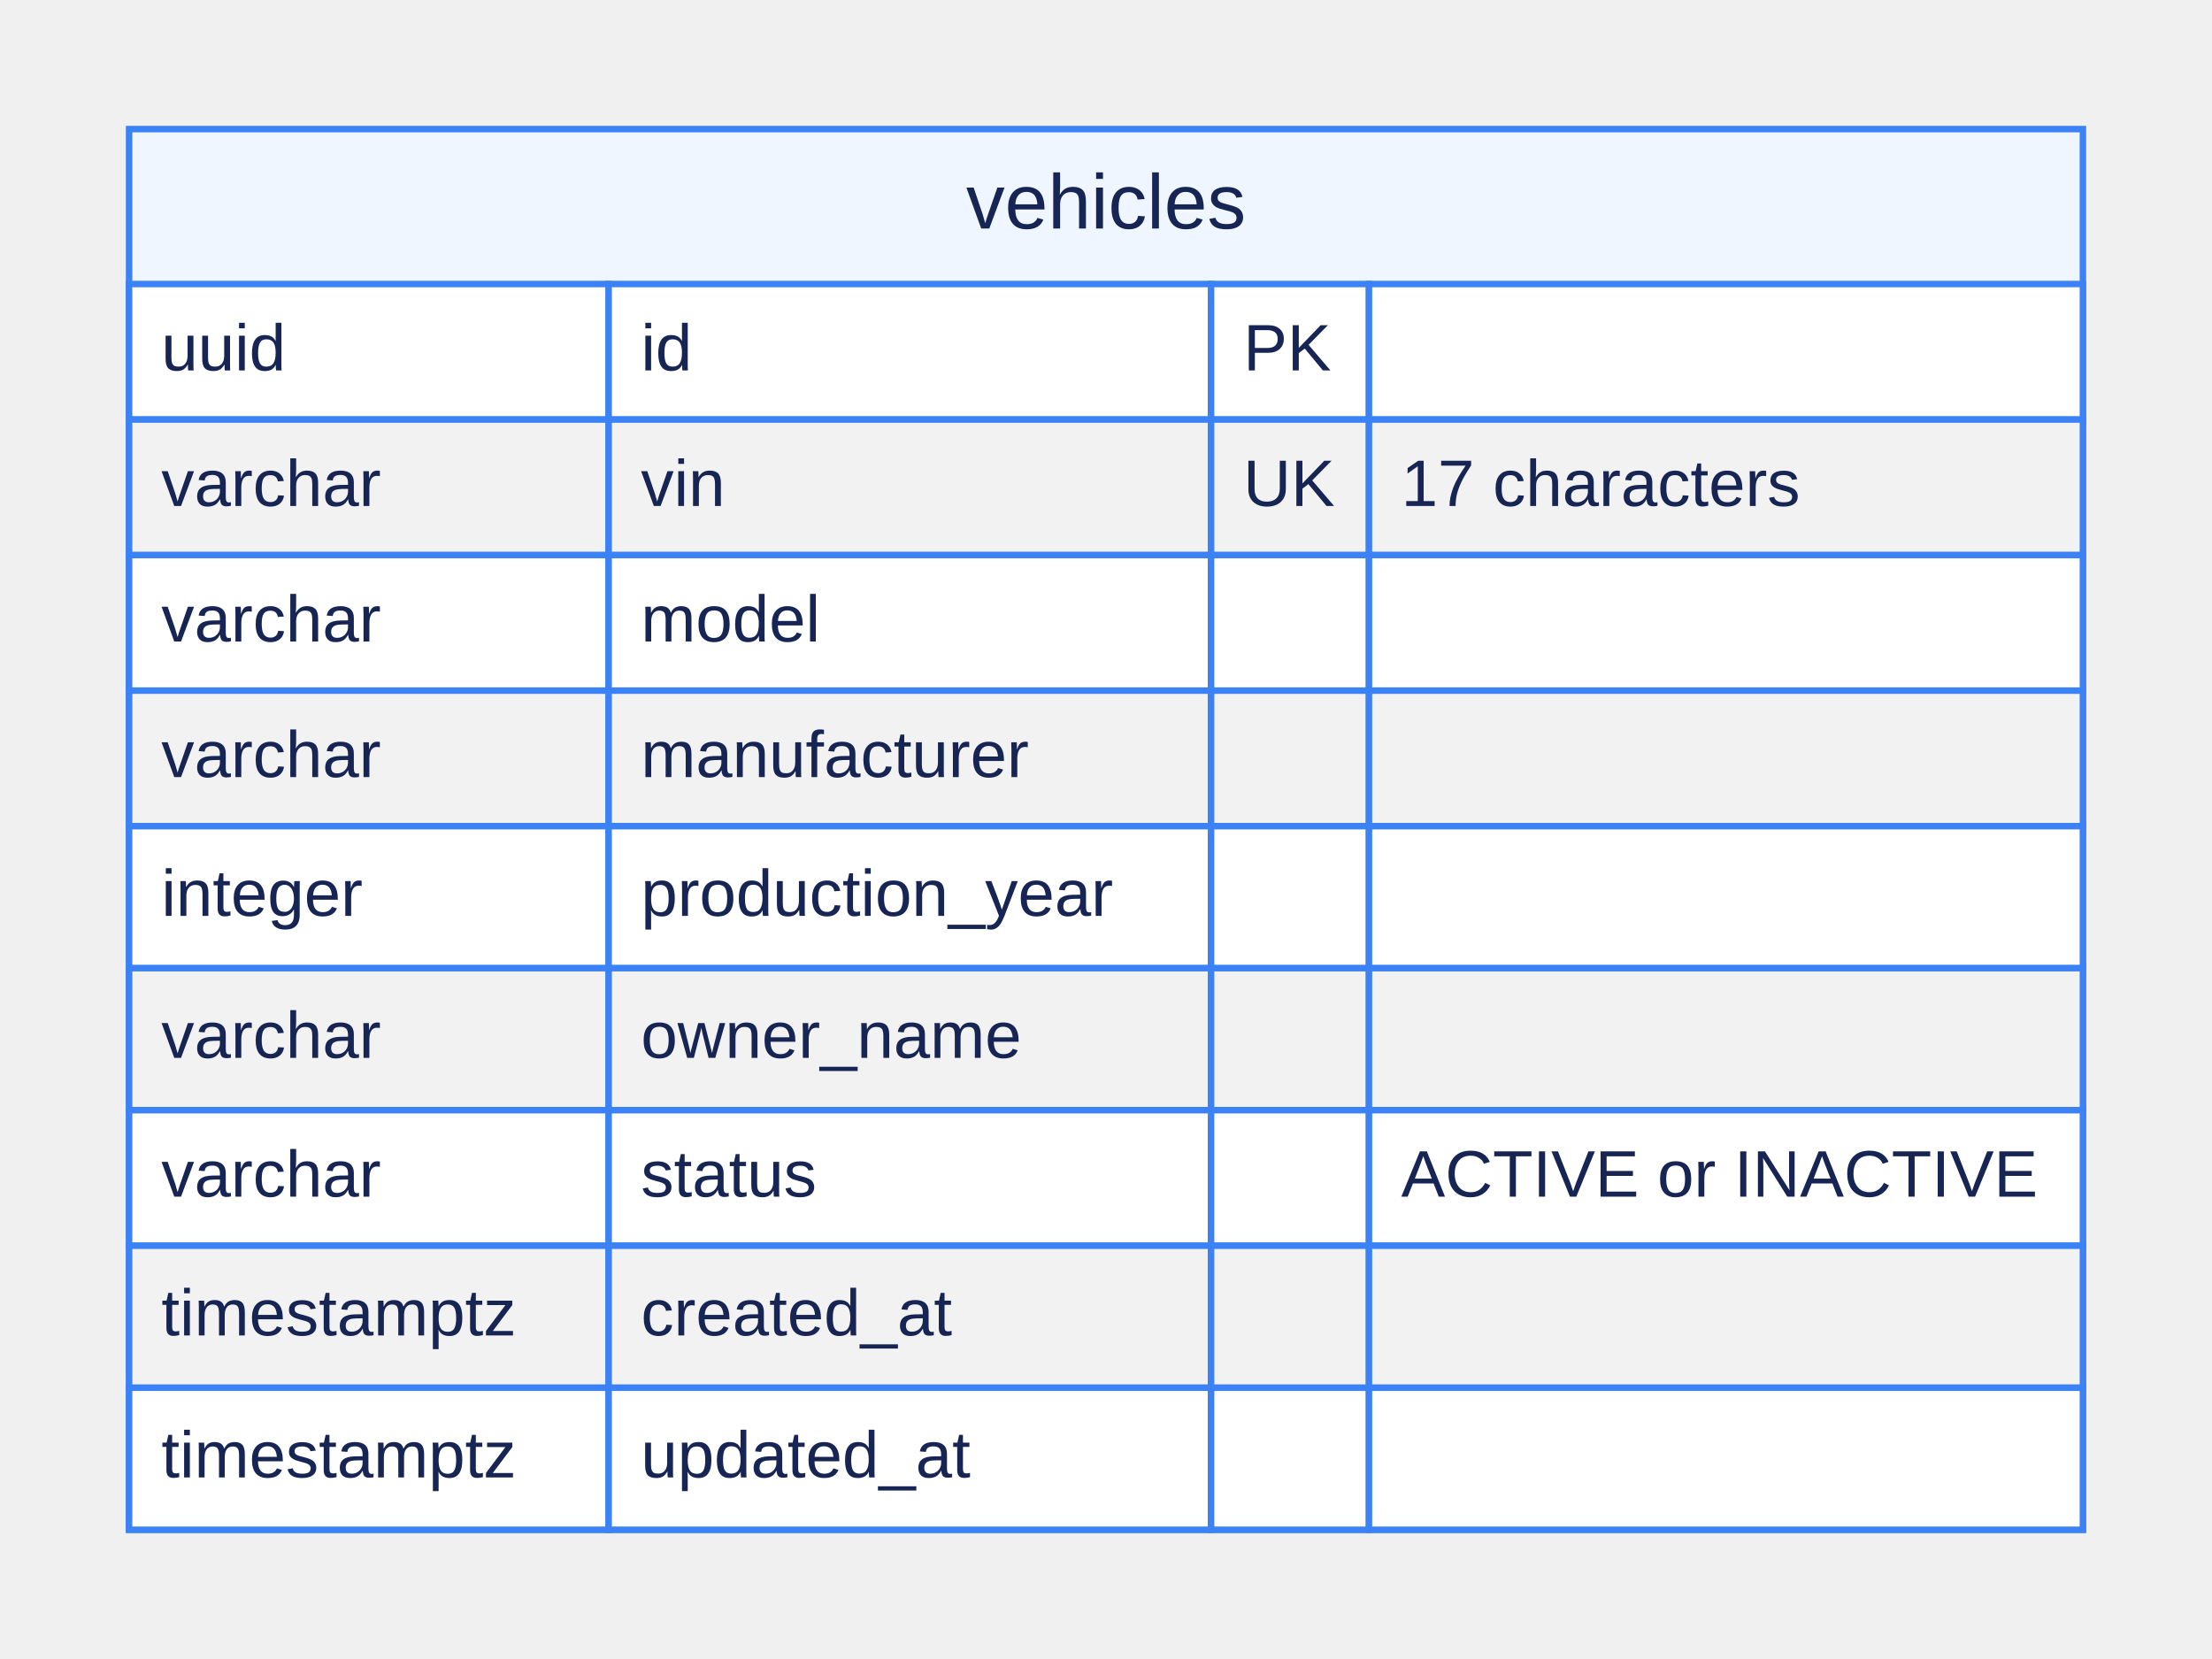
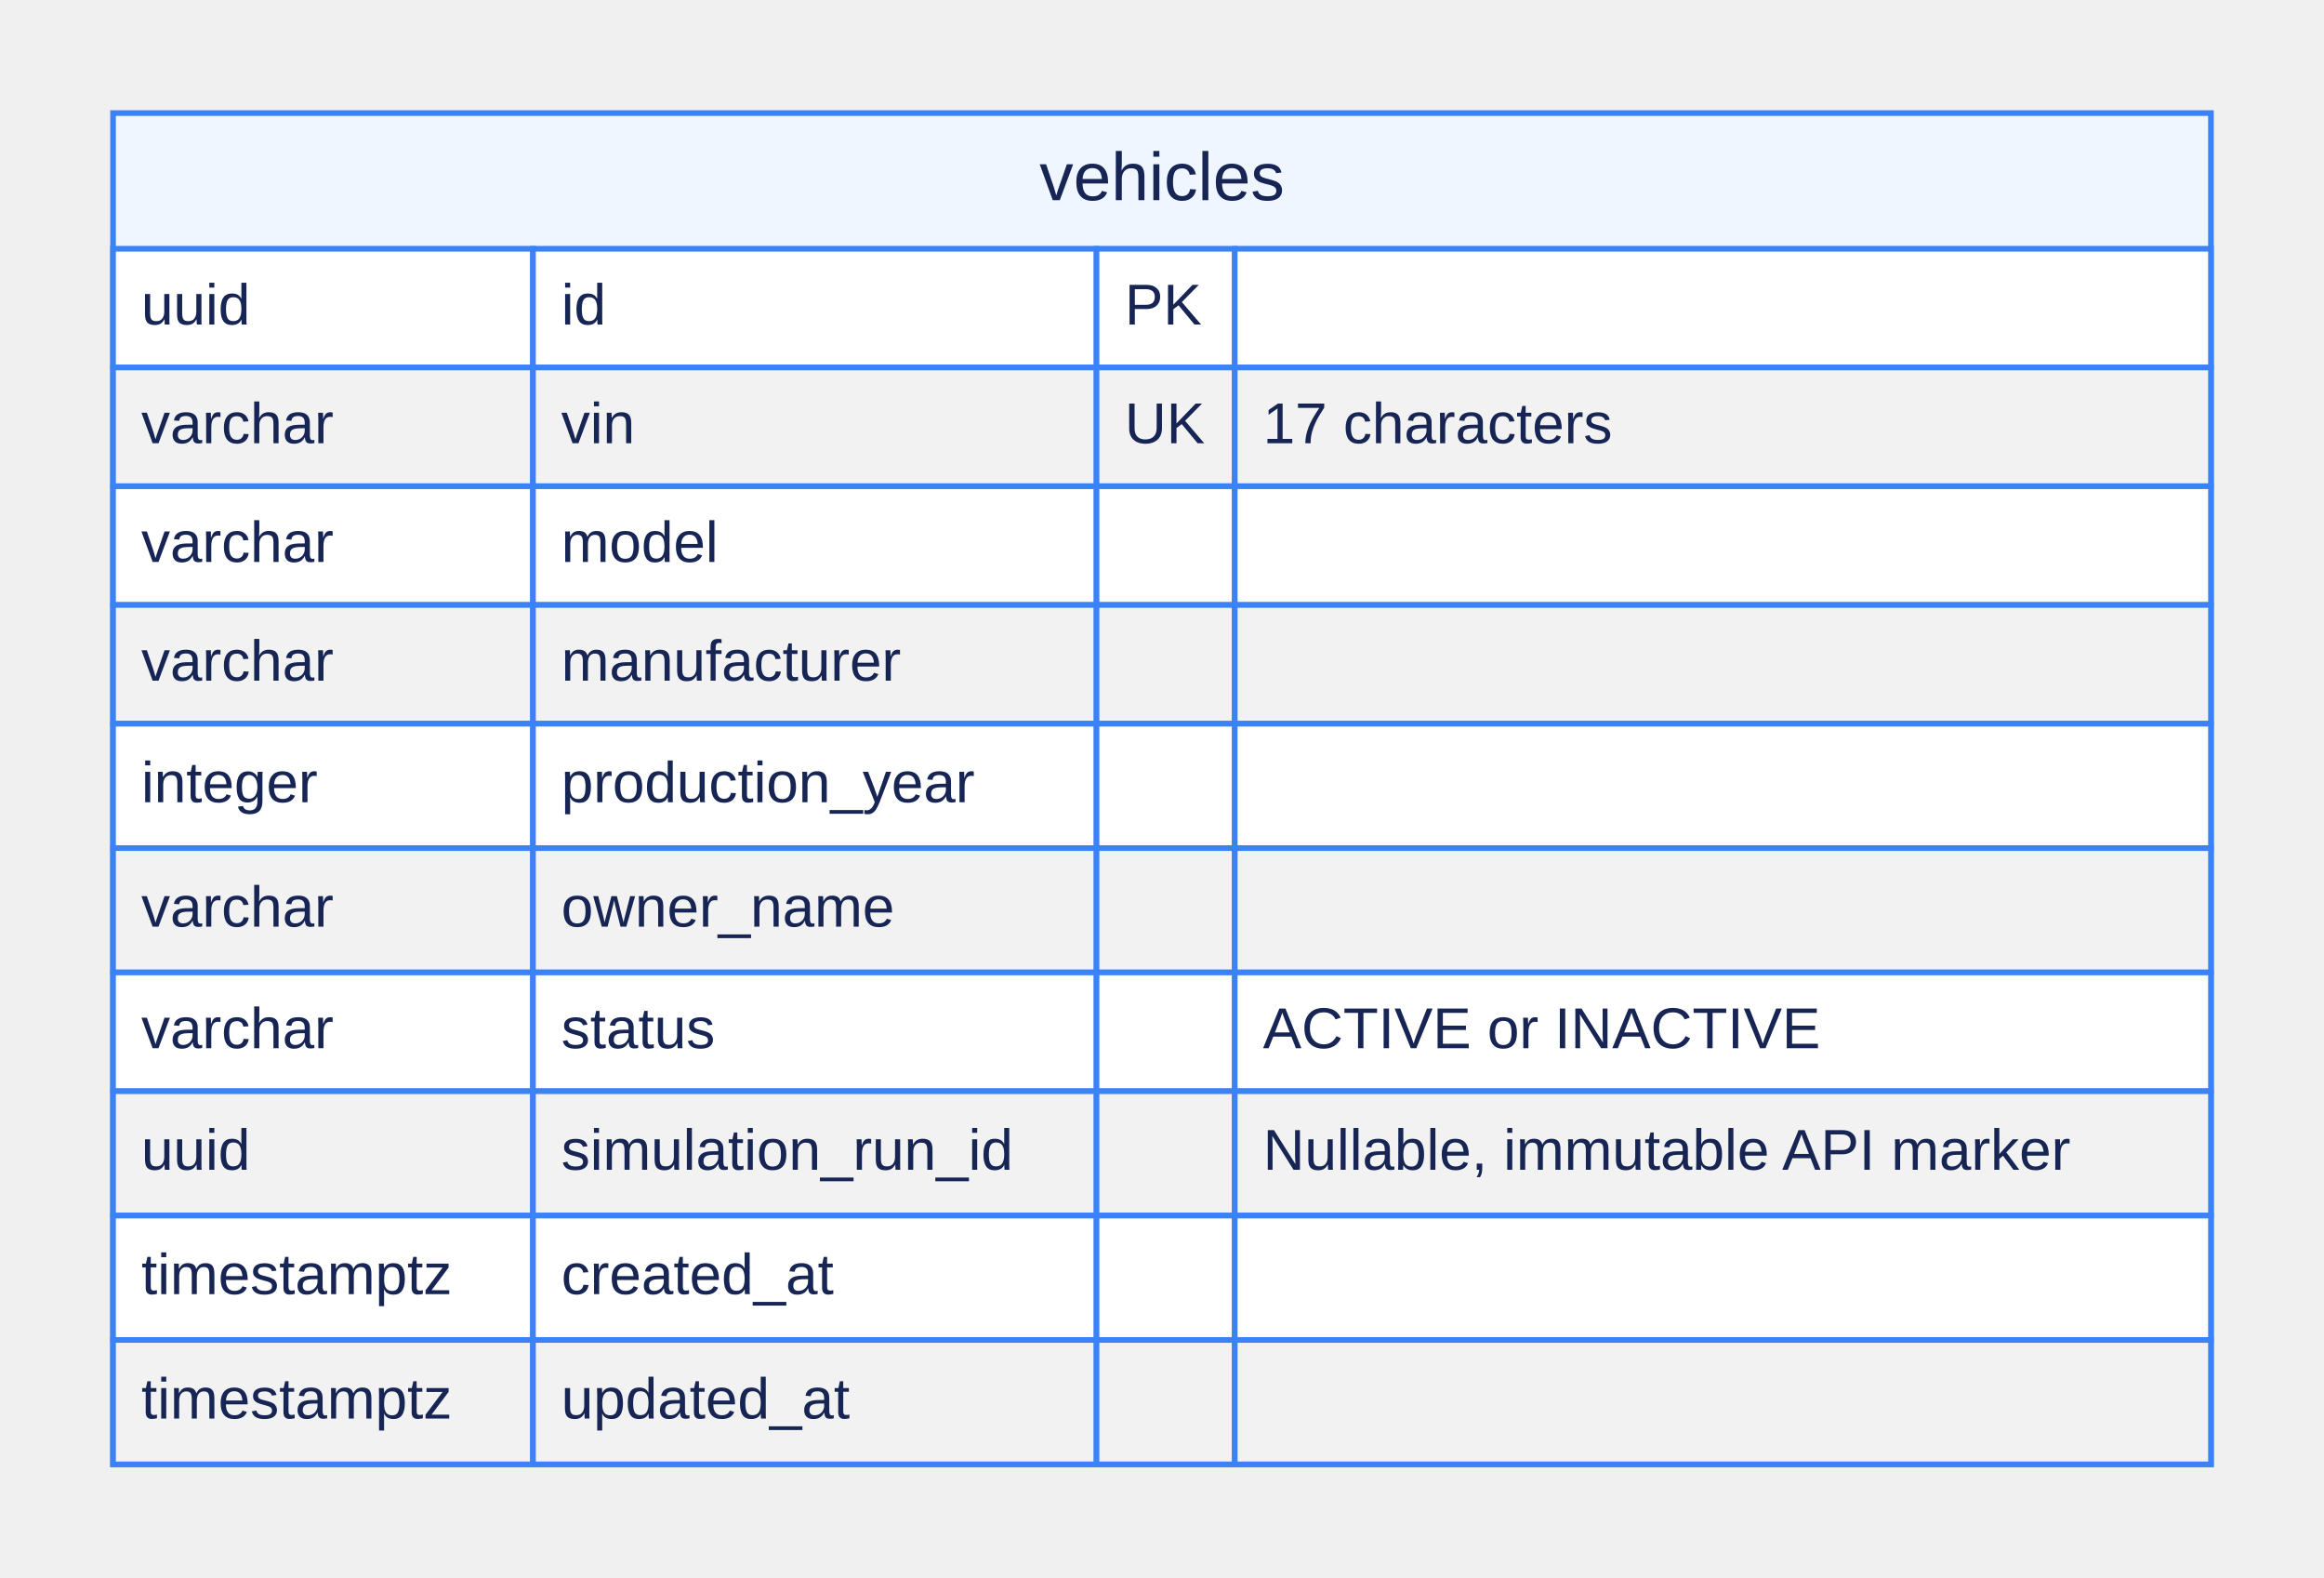
- <svg xmlns="http://www.w3.org/2000/svg" aria-roledescription="er" role="graphics-document document" viewBox="0 0 342.699 257" style="max-width: 342.699px; background-color: white;" width="100%" id="my-svg">
+ <svg xmlns="http://www.w3.org/2000/svg" aria-roledescription="er" role="graphics-document document" viewBox="0 0 411.168 279" style="max-width: 411.168px; background-color: white;" width="100%" id="my-svg">
  <style>#my-svg{font-family:Arial,sans-serif;font-size:16px;fill:#172554;}#my-svg .error-icon{fill:#f8fafc;}#my-svg .error-text{fill:#070503;stroke:#070503;}#my-svg .edge-thickness-normal{stroke-width:1px;}#my-svg .edge-thickness-thick{stroke-width:3.5px;}#my-svg .edge-pattern-solid{stroke-dasharray:0;}#my-svg .edge-thickness-invisible{stroke-width:0;fill:none;}#my-svg .edge-pattern-dashed{stroke-dasharray:3;}#my-svg .edge-pattern-dotted{stroke-dasharray:2;}#my-svg .marker{fill:#475569;stroke:#475569;}#my-svg .marker.cross{stroke:#475569;}#my-svg svg{font-family:Arial,sans-serif;font-size:16px;}#my-svg p{margin:0;}#my-svg .entityBox{fill:#eff6ff;stroke:#3b82f6;}#my-svg .attributeBoxOdd{fill:#ffffff;stroke:#3b82f6;}#my-svg .attributeBoxEven{fill:#f2f2f2;stroke:#3b82f6;}#my-svg .relationshipLabelBox{fill:#f8fafc;opacity:0.7;background-color:#f8fafc;}#my-svg .relationshipLabelBox rect{opacity:0.5;}#my-svg .relationshipLine{stroke:#475569;}#my-svg .entityTitleText{text-anchor:middle;font-size:18px;fill:#172554;}#my-svg #MD_PARENT_START{fill:#f5f5f5!important;stroke:#475569!important;stroke-width:1;}#my-svg #MD_PARENT_END{fill:#f5f5f5!important;stroke:#475569!important;stroke-width:1;}#my-svg :root{--mermaid-font-family:"trebuchet ms",verdana,arial,sans-serif;}</style>
  <g />
  <defs>
    <marker orient="auto" markerHeight="240" markerWidth="190" refY="7" refX="0" id="MD_PARENT_START">
      <path d="M 18,7 L9,13 L1,7 L9,1 Z" />
    </marker>
  </defs>
  <defs>
    <marker orient="auto" markerHeight="28" markerWidth="20" refY="7" refX="19" id="MD_PARENT_END">
      <path d="M 18,7 L9,13 L1,7 L9,1 Z" />
    </marker>
  </defs>
  <defs>
    <marker orient="auto" markerHeight="18" markerWidth="18" refY="9" refX="0" id="ONLY_ONE_START">
      <path d="M9,0 L9,18 M15,0 L15,18" fill="none" stroke="gray" />
    </marker>
  </defs>
  <defs>
    <marker orient="auto" markerHeight="18" markerWidth="18" refY="9" refX="18" id="ONLY_ONE_END">
      <path d="M3,0 L3,18 M9,0 L9,18" fill="none" stroke="gray" />
    </marker>
  </defs>
  <defs>
    <marker orient="auto" markerHeight="18" markerWidth="30" refY="9" refX="0" id="ZERO_OR_ONE_START">
      <circle r="6" cy="9" cx="21" fill="white" stroke="gray" />
      <path d="M9,0 L9,18" fill="none" stroke="gray" />
    </marker>
  </defs>
  <defs>
    <marker orient="auto" markerHeight="18" markerWidth="30" refY="9" refX="30" id="ZERO_OR_ONE_END">
      <circle r="6" cy="9" cx="9" fill="white" stroke="gray" />
      <path d="M21,0 L21,18" fill="none" stroke="gray" />
    </marker>
  </defs>
  <defs>
    <marker orient="auto" markerHeight="36" markerWidth="45" refY="18" refX="18" id="ONE_OR_MORE_START">
      <path d="M0,18 Q 18,0 36,18 Q 18,36 0,18 M42,9 L42,27" fill="none" stroke="gray" />
    </marker>
  </defs>
  <defs>
    <marker orient="auto" markerHeight="36" markerWidth="45" refY="18" refX="27" id="ONE_OR_MORE_END">
      <path d="M3,9 L3,27 M9,18 Q27,0 45,18 Q27,36 9,18" fill="none" stroke="gray" />
    </marker>
  </defs>
  <defs>
    <marker orient="auto" markerHeight="36" markerWidth="57" refY="18" refX="18" id="ZERO_OR_MORE_START">
      <circle r="6" cy="18" cx="48" fill="white" stroke="gray" />
      <path d="M0,18 Q18,0 36,18 Q18,36 0,18" fill="none" stroke="gray" />
    </marker>
  </defs>
  <defs>
    <marker orient="auto" markerHeight="36" markerWidth="57" refY="18" refX="39" id="ZERO_OR_MORE_END">
      <circle r="6" cy="18" cx="9" fill="white" stroke="gray" />
      <path d="M21,18 Q39,0 57,18 Q39,36 21,18" fill="none" stroke="gray" />
    </marker>
  </defs>
  <g transform="translate(20,20 )" id="entity-vehicles-d9bc1928-6c89-5fc1-9cda-371c764f88f4">
-     <rect height="217" width="302.699" y="0" x="0" class="er entityBox" />
-     <text style="dominant-baseline: middle; text-anchor: middle; font-size: 12px;" transform="translate(151.3494,12)" y="0" x="0" id="text-entity-vehicles-d9bc1928-6c89-5fc1-9cda-371c764f88f4" class="er entityLabel">vehicles</text>
+     <rect height="239" width="371.168" y="0" x="0" class="er entityBox" />
+     <text style="dominant-baseline: middle; text-anchor: middle; font-size: 12px;" transform="translate(185.5842,12)" y="0" x="0" id="text-entity-vehicles-d9bc1928-6c89-5fc1-9cda-371c764f88f4" class="er entityLabel">vehicles</text>
    <rect height="21" width="74.297" y="24" x="0" class="er attributeBoxOdd" />
    <text style="dominant-baseline: middle; font-size: 10.2px;" transform="translate(5,34.5)" y="0" x="0" id="text-entity-vehicles-d9bc1928-6c89-5fc1-9cda-371c764f88f4-attr-1-type" class="er entityLabel">uuid</text>
-     <rect height="21" width="93.336" y="24" x="74.297" class="er attributeBoxOdd" />
+     <rect height="21" width="99.703" y="24" x="74.297" class="er attributeBoxOdd" />
    <text style="dominant-baseline: middle; font-size: 10.2px;" transform="translate(79.29688,34.5)" y="0" x="0" id="text-entity-vehicles-d9bc1928-6c89-5fc1-9cda-371c764f88f4-attr-1-name" class="er entityLabel">id</text>
-     <rect height="21" width="24.457" y="24" x="167.633" class="er attributeBoxOdd" />
-     <text style="dominant-baseline: middle; font-size: 10.2px;" transform="translate(172.6329,34.5)" y="0" x="0" id="text-entity-vehicles-d9bc1928-6c89-5fc1-9cda-371c764f88f4-attr-1-key" class="er entityLabel">PK</text>
-     <rect height="21" width="110.609" y="24" x="192.089" class="er attributeBoxOdd" />
-     <text style="dominant-baseline: middle; font-size: 10.2px;" transform="translate(197.0895,34.5)" y="0" x="0" id="text-entity-vehicles-d9bc1928-6c89-5fc1-9cda-371c764f88f4-attr-1-comment" class="er entityLabel" />
+     <rect height="21" width="24.457" y="24" x="174" class="er attributeBoxOdd" />
+     <text style="dominant-baseline: middle; font-size: 10.2px;" transform="translate(179,34.5)" y="0" x="0" id="text-entity-vehicles-d9bc1928-6c89-5fc1-9cda-371c764f88f4-attr-1-key" class="er entityLabel">PK</text>
+     <rect height="21" width="172.712" y="24" x="198.457" class="er attributeBoxOdd" />
+     <text style="dominant-baseline: middle; font-size: 10.2px;" transform="translate(203.4566,34.5)" y="0" x="0" id="text-entity-vehicles-d9bc1928-6c89-5fc1-9cda-371c764f88f4-attr-1-comment" class="er entityLabel" />
    <rect height="21" width="74.297" y="45" x="0" class="er attributeBoxEven" />
    <text style="dominant-baseline: middle; font-size: 10.2px;" transform="translate(5,55.5)" y="0" x="0" id="text-entity-vehicles-d9bc1928-6c89-5fc1-9cda-371c764f88f4-attr-2-type" class="er entityLabel">varchar</text>
-     <rect height="21" width="93.336" y="45" x="74.297" class="er attributeBoxEven" />
+     <rect height="21" width="99.703" y="45" x="74.297" class="er attributeBoxEven" />
    <text style="dominant-baseline: middle; font-size: 10.2px;" transform="translate(79.29688,55.5)" y="0" x="0" id="text-entity-vehicles-d9bc1928-6c89-5fc1-9cda-371c764f88f4-attr-2-name" class="er entityLabel">vin</text>
-     <rect height="21" width="24.457" y="45" x="167.633" class="er attributeBoxEven" />
-     <text style="dominant-baseline: middle; font-size: 10.2px;" transform="translate(172.6329,55.5)" y="0" x="0" id="text-entity-vehicles-d9bc1928-6c89-5fc1-9cda-371c764f88f4-attr-2-key" class="er entityLabel">UK</text>
-     <rect height="21" width="110.609" y="45" x="192.089" class="er attributeBoxEven" />
-     <text style="dominant-baseline: middle; font-size: 10.2px;" transform="translate(197.0895,55.5)" y="0" x="0" id="text-entity-vehicles-d9bc1928-6c89-5fc1-9cda-371c764f88f4-attr-2-comment" class="er entityLabel">17 characters</text>
+     <rect height="21" width="24.457" y="45" x="174" class="er attributeBoxEven" />
+     <text style="dominant-baseline: middle; font-size: 10.2px;" transform="translate(179,55.5)" y="0" x="0" id="text-entity-vehicles-d9bc1928-6c89-5fc1-9cda-371c764f88f4-attr-2-key" class="er entityLabel">UK</text>
+     <rect height="21" width="172.712" y="45" x="198.457" class="er attributeBoxEven" />
+     <text style="dominant-baseline: middle; font-size: 10.2px;" transform="translate(203.4566,55.5)" y="0" x="0" id="text-entity-vehicles-d9bc1928-6c89-5fc1-9cda-371c764f88f4-attr-2-comment" class="er entityLabel">17 characters</text>
    <rect height="21" width="74.297" y="66" x="0" class="er attributeBoxOdd" />
    <text style="dominant-baseline: middle; font-size: 10.2px;" transform="translate(5,76.5)" y="0" x="0" id="text-entity-vehicles-d9bc1928-6c89-5fc1-9cda-371c764f88f4-attr-3-type" class="er entityLabel">varchar</text>
-     <rect height="21" width="93.336" y="66" x="74.297" class="er attributeBoxOdd" />
+     <rect height="21" width="99.703" y="66" x="74.297" class="er attributeBoxOdd" />
    <text style="dominant-baseline: middle; font-size: 10.2px;" transform="translate(79.29688,76.5)" y="0" x="0" id="text-entity-vehicles-d9bc1928-6c89-5fc1-9cda-371c764f88f4-attr-3-name" class="er entityLabel">model</text>
-     <rect height="21" width="24.457" y="66" x="167.633" class="er attributeBoxOdd" />
-     <text style="dominant-baseline: middle; font-size: 10.2px;" transform="translate(172.6329,76.5)" y="0" x="0" id="text-entity-vehicles-d9bc1928-6c89-5fc1-9cda-371c764f88f4-attr-3-key" class="er entityLabel" />
-     <rect height="21" width="110.609" y="66" x="192.089" class="er attributeBoxOdd" />
-     <text style="dominant-baseline: middle; font-size: 10.2px;" transform="translate(197.0895,76.5)" y="0" x="0" id="text-entity-vehicles-d9bc1928-6c89-5fc1-9cda-371c764f88f4-attr-3-comment" class="er entityLabel" />
+     <rect height="21" width="24.457" y="66" x="174" class="er attributeBoxOdd" />
+     <text style="dominant-baseline: middle; font-size: 10.2px;" transform="translate(179,76.5)" y="0" x="0" id="text-entity-vehicles-d9bc1928-6c89-5fc1-9cda-371c764f88f4-attr-3-key" class="er entityLabel" />
+     <rect height="21" width="172.712" y="66" x="198.457" class="er attributeBoxOdd" />
+     <text style="dominant-baseline: middle; font-size: 10.2px;" transform="translate(203.4566,76.5)" y="0" x="0" id="text-entity-vehicles-d9bc1928-6c89-5fc1-9cda-371c764f88f4-attr-3-comment" class="er entityLabel" />
    <rect height="21" width="74.297" y="87" x="0" class="er attributeBoxEven" />
    <text style="dominant-baseline: middle; font-size: 10.2px;" transform="translate(5,97.5)" y="0" x="0" id="text-entity-vehicles-d9bc1928-6c89-5fc1-9cda-371c764f88f4-attr-4-type" class="er entityLabel">varchar</text>
-     <rect height="21" width="93.336" y="87" x="74.297" class="er attributeBoxEven" />
+     <rect height="21" width="99.703" y="87" x="74.297" class="er attributeBoxEven" />
    <text style="dominant-baseline: middle; font-size: 10.2px;" transform="translate(79.29688,97.5)" y="0" x="0" id="text-entity-vehicles-d9bc1928-6c89-5fc1-9cda-371c764f88f4-attr-4-name" class="er entityLabel">manufacturer</text>
-     <rect height="21" width="24.457" y="87" x="167.633" class="er attributeBoxEven" />
-     <text style="dominant-baseline: middle; font-size: 10.2px;" transform="translate(172.6329,97.5)" y="0" x="0" id="text-entity-vehicles-d9bc1928-6c89-5fc1-9cda-371c764f88f4-attr-4-key" class="er entityLabel" />
-     <rect height="21" width="110.609" y="87" x="192.089" class="er attributeBoxEven" />
-     <text style="dominant-baseline: middle; font-size: 10.2px;" transform="translate(197.0895,97.5)" y="0" x="0" id="text-entity-vehicles-d9bc1928-6c89-5fc1-9cda-371c764f88f4-attr-4-comment" class="er entityLabel" />
+     <rect height="21" width="24.457" y="87" x="174" class="er attributeBoxEven" />
+     <text style="dominant-baseline: middle; font-size: 10.2px;" transform="translate(179,97.5)" y="0" x="0" id="text-entity-vehicles-d9bc1928-6c89-5fc1-9cda-371c764f88f4-attr-4-key" class="er entityLabel" />
+     <rect height="21" width="172.712" y="87" x="198.457" class="er attributeBoxEven" />
+     <text style="dominant-baseline: middle; font-size: 10.2px;" transform="translate(203.4566,97.5)" y="0" x="0" id="text-entity-vehicles-d9bc1928-6c89-5fc1-9cda-371c764f88f4-attr-4-comment" class="er entityLabel" />
    <rect height="22" width="74.297" y="108" x="0" class="er attributeBoxOdd" />
    <text style="dominant-baseline: middle; font-size: 10.2px;" transform="translate(5,119)" y="0" x="0" id="text-entity-vehicles-d9bc1928-6c89-5fc1-9cda-371c764f88f4-attr-5-type" class="er entityLabel">integer</text>
-     <rect height="22" width="93.336" y="108" x="74.297" class="er attributeBoxOdd" />
+     <rect height="22" width="99.703" y="108" x="74.297" class="er attributeBoxOdd" />
    <text style="dominant-baseline: middle; font-size: 10.2px;" transform="translate(79.29688,119)" y="0" x="0" id="text-entity-vehicles-d9bc1928-6c89-5fc1-9cda-371c764f88f4-attr-5-name" class="er entityLabel">production_year</text>
-     <rect height="22" width="24.457" y="108" x="167.633" class="er attributeBoxOdd" />
-     <text style="dominant-baseline: middle; font-size: 10.2px;" transform="translate(172.6329,119)" y="0" x="0" id="text-entity-vehicles-d9bc1928-6c89-5fc1-9cda-371c764f88f4-attr-5-key" class="er entityLabel" />
-     <rect height="22" width="110.609" y="108" x="192.089" class="er attributeBoxOdd" />
-     <text style="dominant-baseline: middle; font-size: 10.2px;" transform="translate(197.0895,119)" y="0" x="0" id="text-entity-vehicles-d9bc1928-6c89-5fc1-9cda-371c764f88f4-attr-5-comment" class="er entityLabel" />
+     <rect height="22" width="24.457" y="108" x="174" class="er attributeBoxOdd" />
+     <text style="dominant-baseline: middle; font-size: 10.2px;" transform="translate(179,119)" y="0" x="0" id="text-entity-vehicles-d9bc1928-6c89-5fc1-9cda-371c764f88f4-attr-5-key" class="er entityLabel" />
+     <rect height="22" width="172.712" y="108" x="198.457" class="er attributeBoxOdd" />
+     <text style="dominant-baseline: middle; font-size: 10.2px;" transform="translate(203.4566,119)" y="0" x="0" id="text-entity-vehicles-d9bc1928-6c89-5fc1-9cda-371c764f88f4-attr-5-comment" class="er entityLabel" />
    <rect height="22" width="74.297" y="130" x="0" class="er attributeBoxEven" />
    <text style="dominant-baseline: middle; font-size: 10.2px;" transform="translate(5,141)" y="0" x="0" id="text-entity-vehicles-d9bc1928-6c89-5fc1-9cda-371c764f88f4-attr-6-type" class="er entityLabel">varchar</text>
-     <rect height="22" width="93.336" y="130" x="74.297" class="er attributeBoxEven" />
+     <rect height="22" width="99.703" y="130" x="74.297" class="er attributeBoxEven" />
    <text style="dominant-baseline: middle; font-size: 10.2px;" transform="translate(79.29688,141)" y="0" x="0" id="text-entity-vehicles-d9bc1928-6c89-5fc1-9cda-371c764f88f4-attr-6-name" class="er entityLabel">owner_name</text>
-     <rect height="22" width="24.457" y="130" x="167.633" class="er attributeBoxEven" />
-     <text style="dominant-baseline: middle; font-size: 10.2px;" transform="translate(172.6329,141)" y="0" x="0" id="text-entity-vehicles-d9bc1928-6c89-5fc1-9cda-371c764f88f4-attr-6-key" class="er entityLabel" />
-     <rect height="22" width="110.609" y="130" x="192.089" class="er attributeBoxEven" />
-     <text style="dominant-baseline: middle; font-size: 10.2px;" transform="translate(197.0895,141)" y="0" x="0" id="text-entity-vehicles-d9bc1928-6c89-5fc1-9cda-371c764f88f4-attr-6-comment" class="er entityLabel" />
+     <rect height="22" width="24.457" y="130" x="174" class="er attributeBoxEven" />
+     <text style="dominant-baseline: middle; font-size: 10.2px;" transform="translate(179,141)" y="0" x="0" id="text-entity-vehicles-d9bc1928-6c89-5fc1-9cda-371c764f88f4-attr-6-key" class="er entityLabel" />
+     <rect height="22" width="172.712" y="130" x="198.457" class="er attributeBoxEven" />
+     <text style="dominant-baseline: middle; font-size: 10.2px;" transform="translate(203.4566,141)" y="0" x="0" id="text-entity-vehicles-d9bc1928-6c89-5fc1-9cda-371c764f88f4-attr-6-comment" class="er entityLabel" />
    <rect height="21" width="74.297" y="152" x="0" class="er attributeBoxOdd" />
    <text style="dominant-baseline: middle; font-size: 10.2px;" transform="translate(5,162.5)" y="0" x="0" id="text-entity-vehicles-d9bc1928-6c89-5fc1-9cda-371c764f88f4-attr-7-type" class="er entityLabel">varchar</text>
-     <rect height="21" width="93.336" y="152" x="74.297" class="er attributeBoxOdd" />
+     <rect height="21" width="99.703" y="152" x="74.297" class="er attributeBoxOdd" />
    <text style="dominant-baseline: middle; font-size: 10.2px;" transform="translate(79.29688,162.5)" y="0" x="0" id="text-entity-vehicles-d9bc1928-6c89-5fc1-9cda-371c764f88f4-attr-7-name" class="er entityLabel">status</text>
-     <rect height="21" width="24.457" y="152" x="167.633" class="er attributeBoxOdd" />
-     <text style="dominant-baseline: middle; font-size: 10.2px;" transform="translate(172.6329,162.5)" y="0" x="0" id="text-entity-vehicles-d9bc1928-6c89-5fc1-9cda-371c764f88f4-attr-7-key" class="er entityLabel" />
-     <rect height="21" width="110.609" y="152" x="192.089" class="er attributeBoxOdd" />
-     <text style="dominant-baseline: middle; font-size: 10.2px;" transform="translate(197.0895,162.5)" y="0" x="0" id="text-entity-vehicles-d9bc1928-6c89-5fc1-9cda-371c764f88f4-attr-7-comment" class="er entityLabel">ACTIVE or INACTIVE</text>
+     <rect height="21" width="24.457" y="152" x="174" class="er attributeBoxOdd" />
+     <text style="dominant-baseline: middle; font-size: 10.2px;" transform="translate(179,162.5)" y="0" x="0" id="text-entity-vehicles-d9bc1928-6c89-5fc1-9cda-371c764f88f4-attr-7-key" class="er entityLabel" />
+     <rect height="21" width="172.712" y="152" x="198.457" class="er attributeBoxOdd" />
+     <text style="dominant-baseline: middle; font-size: 10.2px;" transform="translate(203.4566,162.5)" y="0" x="0" id="text-entity-vehicles-d9bc1928-6c89-5fc1-9cda-371c764f88f4-attr-7-comment" class="er entityLabel">ACTIVE or INACTIVE</text>
    <rect height="22" width="74.297" y="173" x="0" class="er attributeBoxEven" />
-     <text style="dominant-baseline: middle; font-size: 10.2px;" transform="translate(5,184)" y="0" x="0" id="text-entity-vehicles-d9bc1928-6c89-5fc1-9cda-371c764f88f4-attr-8-type" class="er entityLabel">timestamptz</text>
-     <rect height="22" width="93.336" y="173" x="74.297" class="er attributeBoxEven" />
-     <text style="dominant-baseline: middle; font-size: 10.2px;" transform="translate(79.29688,184)" y="0" x="0" id="text-entity-vehicles-d9bc1928-6c89-5fc1-9cda-371c764f88f4-attr-8-name" class="er entityLabel">created_at</text>
-     <rect height="22" width="24.457" y="173" x="167.633" class="er attributeBoxEven" />
-     <text style="dominant-baseline: middle; font-size: 10.2px;" transform="translate(172.6329,184)" y="0" x="0" id="text-entity-vehicles-d9bc1928-6c89-5fc1-9cda-371c764f88f4-attr-8-key" class="er entityLabel" />
-     <rect height="22" width="110.609" y="173" x="192.089" class="er attributeBoxEven" />
-     <text style="dominant-baseline: middle; font-size: 10.2px;" transform="translate(197.0895,184)" y="0" x="0" id="text-entity-vehicles-d9bc1928-6c89-5fc1-9cda-371c764f88f4-attr-8-comment" class="er entityLabel" />
+     <text style="dominant-baseline: middle; font-size: 10.2px;" transform="translate(5,184)" y="0" x="0" id="text-entity-vehicles-d9bc1928-6c89-5fc1-9cda-371c764f88f4-attr-8-type" class="er entityLabel">uuid</text>
+     <rect height="22" width="99.703" y="173" x="74.297" class="er attributeBoxEven" />
+     <text style="dominant-baseline: middle; font-size: 10.2px;" transform="translate(79.29688,184)" y="0" x="0" id="text-entity-vehicles-d9bc1928-6c89-5fc1-9cda-371c764f88f4-attr-8-name" class="er entityLabel">simulation_run_id</text>
+     <rect height="22" width="24.457" y="173" x="174" class="er attributeBoxEven" />
+     <text style="dominant-baseline: middle; font-size: 10.2px;" transform="translate(179,184)" y="0" x="0" id="text-entity-vehicles-d9bc1928-6c89-5fc1-9cda-371c764f88f4-attr-8-key" class="er entityLabel" />
+     <rect height="22" width="172.712" y="173" x="198.457" class="er attributeBoxEven" />
+     <text style="dominant-baseline: middle; font-size: 10.2px;" transform="translate(203.4566,184)" y="0" x="0" id="text-entity-vehicles-d9bc1928-6c89-5fc1-9cda-371c764f88f4-attr-8-comment" class="er entityLabel">Nullable, immutable API marker</text>
    <rect height="22" width="74.297" y="195" x="0" class="er attributeBoxOdd" />
    <text style="dominant-baseline: middle; font-size: 10.2px;" transform="translate(5,206)" y="0" x="0" id="text-entity-vehicles-d9bc1928-6c89-5fc1-9cda-371c764f88f4-attr-9-type" class="er entityLabel">timestamptz</text>
-     <rect height="22" width="93.336" y="195" x="74.297" class="er attributeBoxOdd" />
-     <text style="dominant-baseline: middle; font-size: 10.2px;" transform="translate(79.29688,206)" y="0" x="0" id="text-entity-vehicles-d9bc1928-6c89-5fc1-9cda-371c764f88f4-attr-9-name" class="er entityLabel">updated_at</text>
-     <rect height="22" width="24.457" y="195" x="167.633" class="er attributeBoxOdd" />
-     <text style="dominant-baseline: middle; font-size: 10.2px;" transform="translate(172.6329,206)" y="0" x="0" id="text-entity-vehicles-d9bc1928-6c89-5fc1-9cda-371c764f88f4-attr-9-key" class="er entityLabel" />
-     <rect height="22" width="110.609" y="195" x="192.089" class="er attributeBoxOdd" />
-     <text style="dominant-baseline: middle; font-size: 10.2px;" transform="translate(197.0895,206)" y="0" x="0" id="text-entity-vehicles-d9bc1928-6c89-5fc1-9cda-371c764f88f4-attr-9-comment" class="er entityLabel" />
+     <rect height="22" width="99.703" y="195" x="74.297" class="er attributeBoxOdd" />
+     <text style="dominant-baseline: middle; font-size: 10.2px;" transform="translate(79.29688,206)" y="0" x="0" id="text-entity-vehicles-d9bc1928-6c89-5fc1-9cda-371c764f88f4-attr-9-name" class="er entityLabel">created_at</text>
+     <rect height="22" width="24.457" y="195" x="174" class="er attributeBoxOdd" />
+     <text style="dominant-baseline: middle; font-size: 10.2px;" transform="translate(179,206)" y="0" x="0" id="text-entity-vehicles-d9bc1928-6c89-5fc1-9cda-371c764f88f4-attr-9-key" class="er entityLabel" />
+     <rect height="22" width="172.712" y="195" x="198.457" class="er attributeBoxOdd" />
+     <text style="dominant-baseline: middle; font-size: 10.2px;" transform="translate(203.4566,206)" y="0" x="0" id="text-entity-vehicles-d9bc1928-6c89-5fc1-9cda-371c764f88f4-attr-9-comment" class="er entityLabel" />
+     <rect height="22" width="74.297" y="217" x="0" class="er attributeBoxEven" />
+     <text style="dominant-baseline: middle; font-size: 10.2px;" transform="translate(5,228)" y="0" x="0" id="text-entity-vehicles-d9bc1928-6c89-5fc1-9cda-371c764f88f4-attr-10-type" class="er entityLabel">timestamptz</text>
+     <rect height="22" width="99.703" y="217" x="74.297" class="er attributeBoxEven" />
+     <text style="dominant-baseline: middle; font-size: 10.2px;" transform="translate(79.29688,228)" y="0" x="0" id="text-entity-vehicles-d9bc1928-6c89-5fc1-9cda-371c764f88f4-attr-10-name" class="er entityLabel">updated_at</text>
+     <rect height="22" width="24.457" y="217" x="174" class="er attributeBoxEven" />
+     <text style="dominant-baseline: middle; font-size: 10.2px;" transform="translate(179,228)" y="0" x="0" id="text-entity-vehicles-d9bc1928-6c89-5fc1-9cda-371c764f88f4-attr-10-key" class="er entityLabel" />
+     <rect height="22" width="172.712" y="217" x="198.457" class="er attributeBoxEven" />
+     <text style="dominant-baseline: middle; font-size: 10.2px;" transform="translate(203.4566,228)" y="0" x="0" id="text-entity-vehicles-d9bc1928-6c89-5fc1-9cda-371c764f88f4-attr-10-comment" class="er entityLabel" />
  </g>
</svg>
